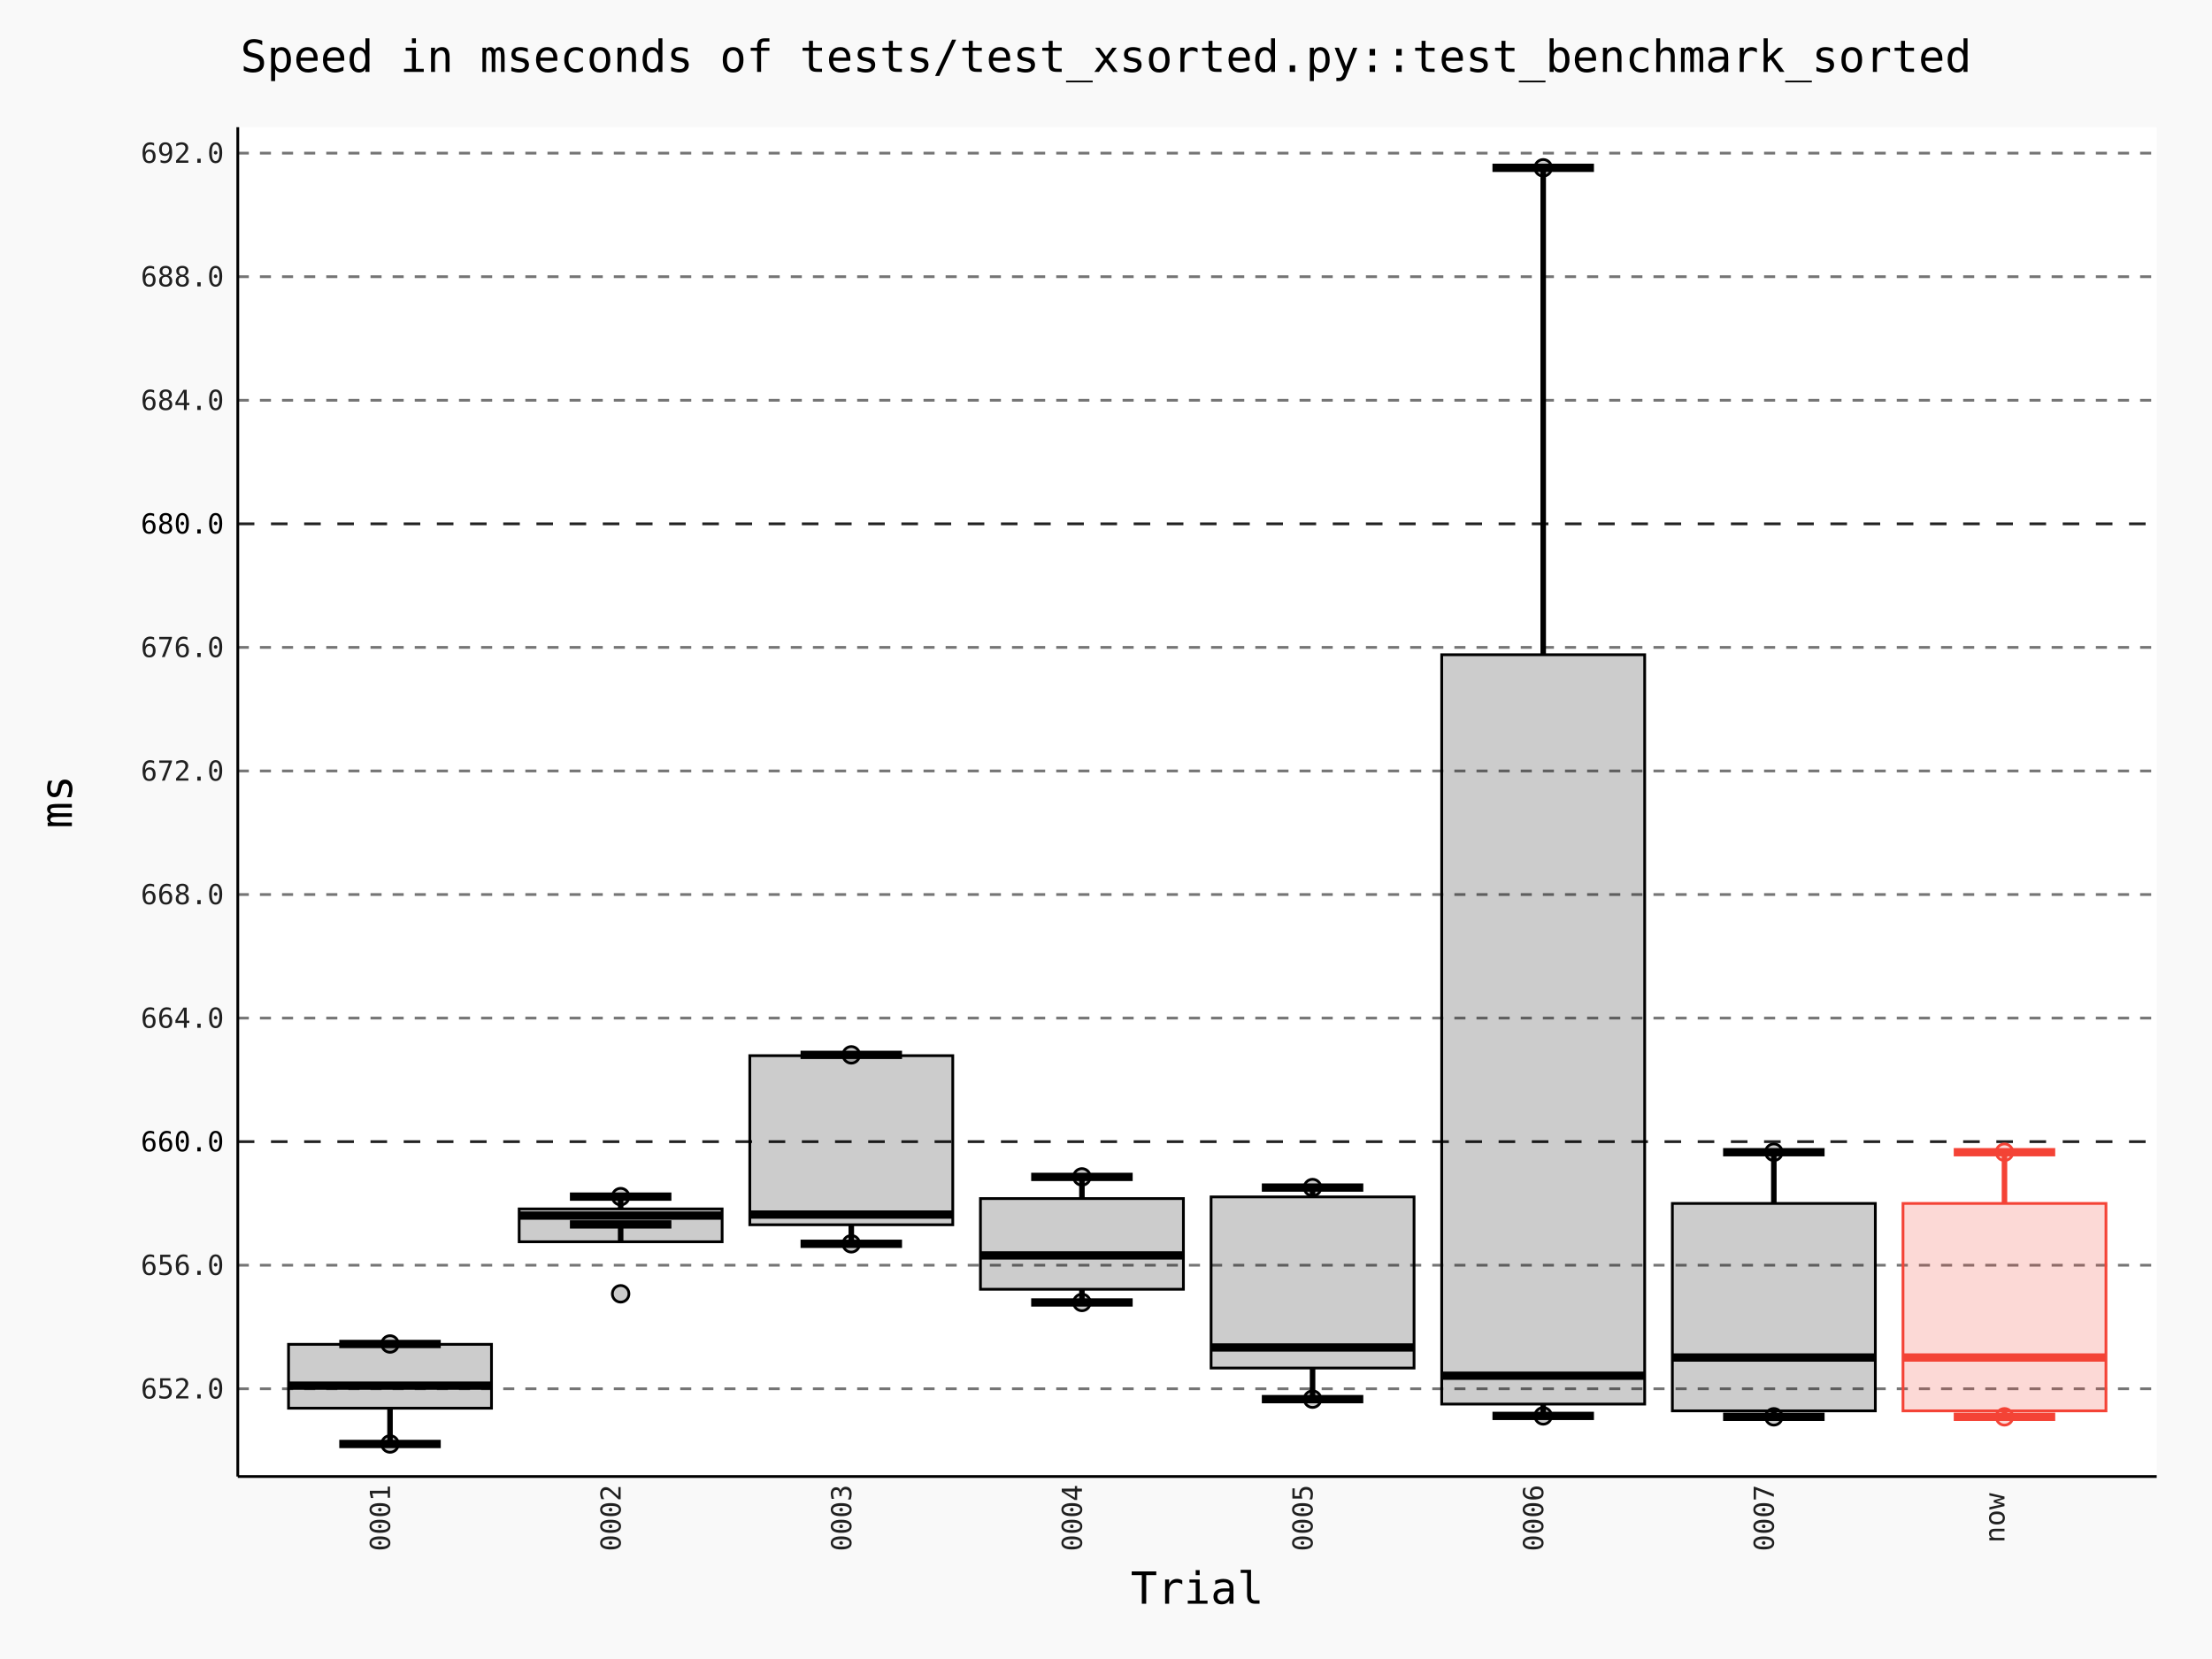
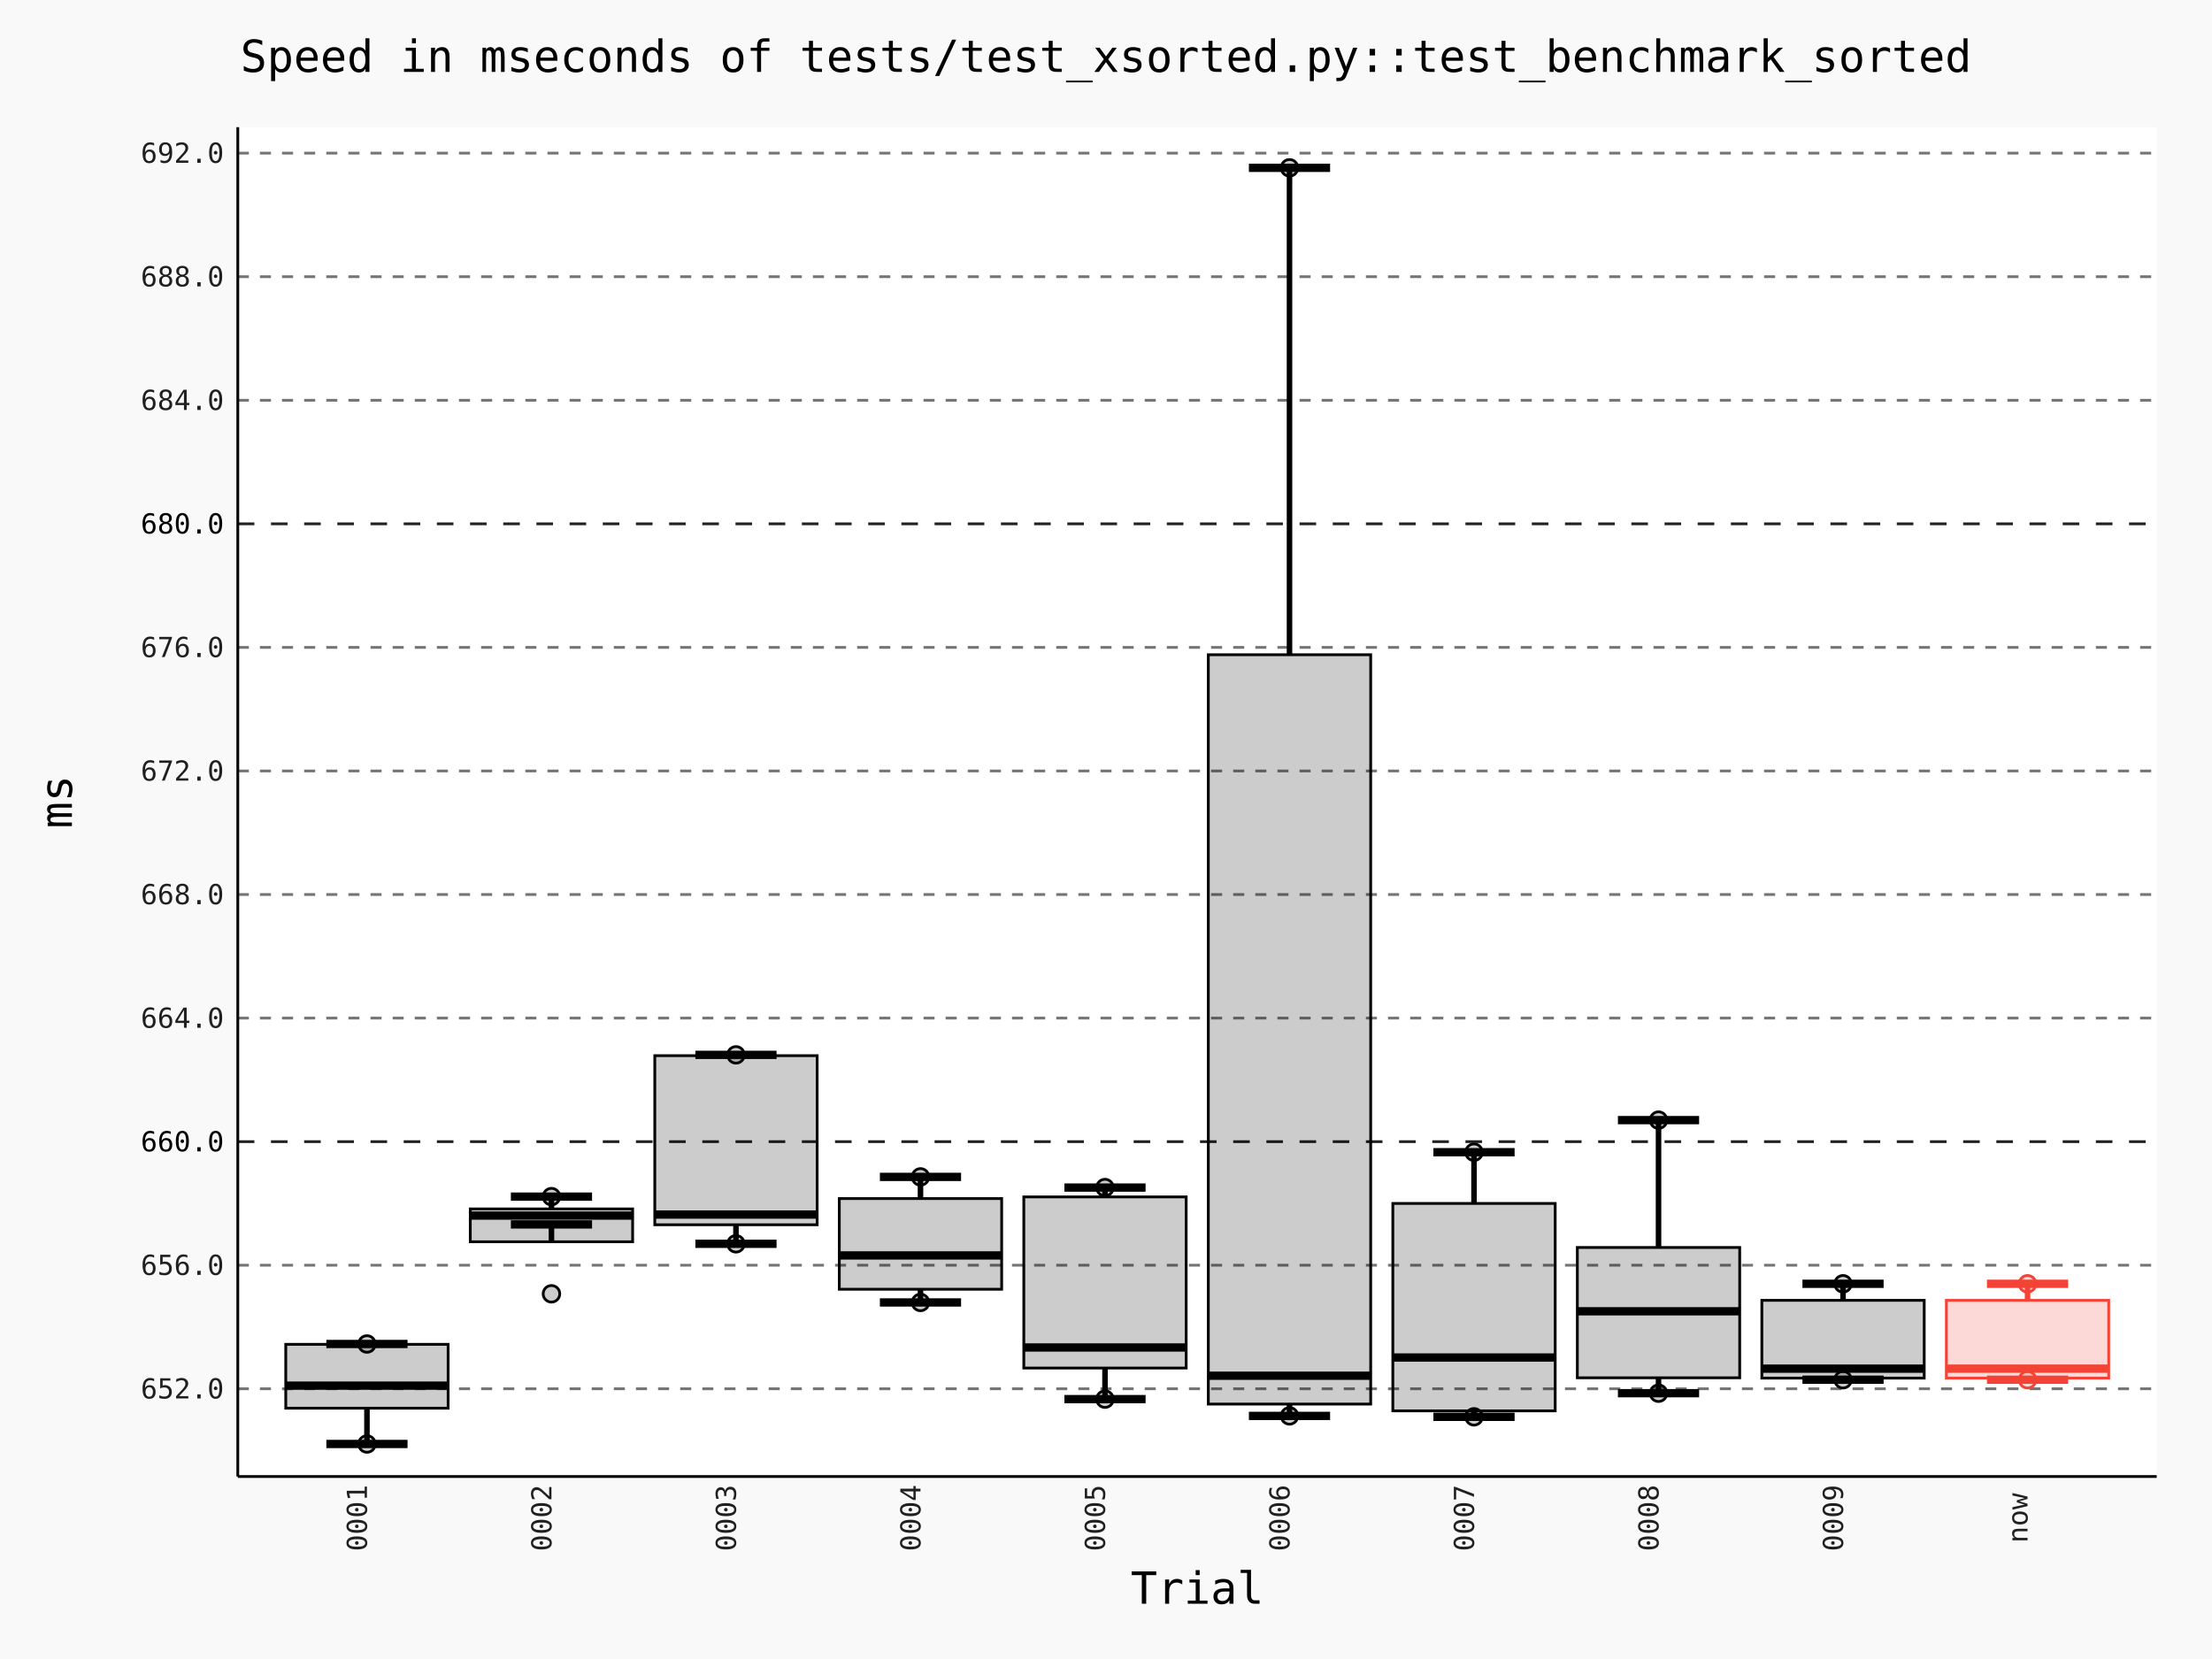
- <svg xmlns="http://www.w3.org/2000/svg" class="pygal-chart" id="chart-6ebff087-909d-4e8e-af0f-32b2f1011cf7" viewBox="0 0 800 600">
+ <svg xmlns="http://www.w3.org/2000/svg" class="pygal-chart" id="chart-8b189b83-846a-4775-aa0c-3b6a2e6e003c" viewBox="0 0 800 600">
  <defs>
-     <style type="text/css">#chart-6ebff087-909d-4e8e-af0f-32b2f1011cf7{-webkit-user-select:none;-webkit-font-smoothing:antialiased;font-family:Consolas,"Deja Vu Sans Mono","Bitstream Vera Sans Mono","Courier New",monospace}#chart-6ebff087-909d-4e8e-af0f-32b2f1011cf7 .title{font-family:Consolas,"Deja Vu Sans Mono","Bitstream Vera Sans Mono","Courier New",monospace;font-size:16px}#chart-6ebff087-909d-4e8e-af0f-32b2f1011cf7 .legends .legend text{font-family:Consolas,"Deja Vu Sans Mono","Bitstream Vera Sans Mono","Courier New",monospace;font-size:14px}#chart-6ebff087-909d-4e8e-af0f-32b2f1011cf7 .axis text{font-family:Consolas,"Deja Vu Sans Mono","Bitstream Vera Sans Mono","Courier New",monospace;font-size:10px}#chart-6ebff087-909d-4e8e-af0f-32b2f1011cf7 .axis text.major{font-family:Consolas,"Deja Vu Sans Mono","Bitstream Vera Sans Mono","Courier New",monospace;font-size:10px}#chart-6ebff087-909d-4e8e-af0f-32b2f1011cf7 .series text{font-family:Consolas,"Deja Vu Sans Mono","Bitstream Vera Sans Mono","Courier New",monospace;font-size:8px}#chart-6ebff087-909d-4e8e-af0f-32b2f1011cf7 .tooltip{font-family:Consolas,"Deja Vu Sans Mono","Bitstream Vera Sans Mono","Courier New",monospace;font-size:14px}#chart-6ebff087-909d-4e8e-af0f-32b2f1011cf7 text.no_data{font-family:Consolas,"Deja Vu Sans Mono","Bitstream Vera Sans Mono","Courier New",monospace;font-size:64px}
- #chart-6ebff087-909d-4e8e-af0f-32b2f1011cf7{background-color:rgba(249,249,249,1)}#chart-6ebff087-909d-4e8e-af0f-32b2f1011cf7 path,#chart-6ebff087-909d-4e8e-af0f-32b2f1011cf7 line,#chart-6ebff087-909d-4e8e-af0f-32b2f1011cf7 rect,#chart-6ebff087-909d-4e8e-af0f-32b2f1011cf7 circle{-webkit-transition:150ms;-moz-transition:150ms;transition:150ms}#chart-6ebff087-909d-4e8e-af0f-32b2f1011cf7 .graph &gt; .background{fill:rgba(249,249,249,1)}#chart-6ebff087-909d-4e8e-af0f-32b2f1011cf7 .plot &gt; .background{fill:rgba(255,255,255,1)}#chart-6ebff087-909d-4e8e-af0f-32b2f1011cf7 .graph{fill:rgba(0,0,0,.87)}#chart-6ebff087-909d-4e8e-af0f-32b2f1011cf7 text.no_data{fill:rgba(0,0,0,1)}#chart-6ebff087-909d-4e8e-af0f-32b2f1011cf7 .title{fill:rgba(0,0,0,1)}#chart-6ebff087-909d-4e8e-af0f-32b2f1011cf7 .legends .legend text{fill:rgba(0,0,0,.87)}#chart-6ebff087-909d-4e8e-af0f-32b2f1011cf7 .legends .legend:hover text{fill:rgba(0,0,0,1)}#chart-6ebff087-909d-4e8e-af0f-32b2f1011cf7 .axis .line{stroke:rgba(0,0,0,1)}#chart-6ebff087-909d-4e8e-af0f-32b2f1011cf7 .axis .guide.line{stroke:rgba(0,0,0,.54)}#chart-6ebff087-909d-4e8e-af0f-32b2f1011cf7 .axis .major.line{stroke:rgba(0,0,0,.87)}#chart-6ebff087-909d-4e8e-af0f-32b2f1011cf7 .axis text.major{fill:rgba(0,0,0,1)}#chart-6ebff087-909d-4e8e-af0f-32b2f1011cf7 .axis.y .guides:hover .guide.line,#chart-6ebff087-909d-4e8e-af0f-32b2f1011cf7 .line-graph .axis.x .guides:hover .guide.line,#chart-6ebff087-909d-4e8e-af0f-32b2f1011cf7 .stackedline-graph .axis.x .guides:hover .guide.line,#chart-6ebff087-909d-4e8e-af0f-32b2f1011cf7 .xy-graph .axis.x .guides:hover .guide.line{stroke:rgba(0,0,0,1)}#chart-6ebff087-909d-4e8e-af0f-32b2f1011cf7 .axis .guides:hover text{fill:rgba(0,0,0,1)}#chart-6ebff087-909d-4e8e-af0f-32b2f1011cf7 .reactive{fill-opacity:.7}#chart-6ebff087-909d-4e8e-af0f-32b2f1011cf7 .reactive.active,#chart-6ebff087-909d-4e8e-af0f-32b2f1011cf7 .active .reactive{fill-opacity:.8;stroke-width:4}#chart-6ebff087-909d-4e8e-af0f-32b2f1011cf7 .series text{fill:rgba(0,0,0,1)}#chart-6ebff087-909d-4e8e-af0f-32b2f1011cf7 .tooltip rect{fill:rgba(255,255,255,1);stroke:rgba(0,0,0,1);-webkit-transition:opacity 150ms;-moz-transition:opacity 150ms;transition:opacity 150ms}#chart-6ebff087-909d-4e8e-af0f-32b2f1011cf7 .tooltip .label{fill:rgba(0,0,0,.87)}#chart-6ebff087-909d-4e8e-af0f-32b2f1011cf7 .tooltip .label{fill:rgba(0,0,0,.87)}#chart-6ebff087-909d-4e8e-af0f-32b2f1011cf7 .tooltip .legend{font-size:.8em;fill:rgba(0,0,0,.54)}#chart-6ebff087-909d-4e8e-af0f-32b2f1011cf7 .tooltip .x_label{font-size:.6em;fill:rgba(0,0,0,1)}#chart-6ebff087-909d-4e8e-af0f-32b2f1011cf7 .tooltip .value{font-size:1.5em}#chart-6ebff087-909d-4e8e-af0f-32b2f1011cf7 .map-element{fill:rgba(0,0,0,.87);stroke:rgba(0,0,0,.54) !important;opacity:.9;stroke-width:3;-webkit-transition:opacity 150ms;-moz-transition:opacity 150ms;transition:opacity 150ms}#chart-6ebff087-909d-4e8e-af0f-32b2f1011cf7 .map-element:hover{opacity:1;stroke-width:10}#chart-6ebff087-909d-4e8e-af0f-32b2f1011cf7 .color-0,#chart-6ebff087-909d-4e8e-af0f-32b2f1011cf7 .color-0 a:visited{stroke:#000000;fill:#000000}#chart-6ebff087-909d-4e8e-af0f-32b2f1011cf7 .color-1,#chart-6ebff087-909d-4e8e-af0f-32b2f1011cf7 .color-1 a:visited{stroke:#000000;fill:#000000}#chart-6ebff087-909d-4e8e-af0f-32b2f1011cf7 .color-2,#chart-6ebff087-909d-4e8e-af0f-32b2f1011cf7 .color-2 a:visited{stroke:#000000;fill:#000000}#chart-6ebff087-909d-4e8e-af0f-32b2f1011cf7 .color-3,#chart-6ebff087-909d-4e8e-af0f-32b2f1011cf7 .color-3 a:visited{stroke:#000000;fill:#000000}#chart-6ebff087-909d-4e8e-af0f-32b2f1011cf7 .color-4,#chart-6ebff087-909d-4e8e-af0f-32b2f1011cf7 .color-4 a:visited{stroke:#000000;fill:#000000}#chart-6ebff087-909d-4e8e-af0f-32b2f1011cf7 .color-5,#chart-6ebff087-909d-4e8e-af0f-32b2f1011cf7 .color-5 a:visited{stroke:#000000;fill:#000000}#chart-6ebff087-909d-4e8e-af0f-32b2f1011cf7 .color-6,#chart-6ebff087-909d-4e8e-af0f-32b2f1011cf7 .color-6 a:visited{stroke:#000000;fill:#000000}#chart-6ebff087-909d-4e8e-af0f-32b2f1011cf7 .color-7,#chart-6ebff087-909d-4e8e-af0f-32b2f1011cf7 .color-7 a:visited{stroke:#F44336;fill:#F44336}#chart-6ebff087-909d-4e8e-af0f-32b2f1011cf7 .text-overlay .color-0 text{fill:white}#chart-6ebff087-909d-4e8e-af0f-32b2f1011cf7 .text-overlay .color-1 text{fill:white}#chart-6ebff087-909d-4e8e-af0f-32b2f1011cf7 .text-overlay .color-2 text{fill:white}#chart-6ebff087-909d-4e8e-af0f-32b2f1011cf7 .text-overlay .color-3 text{fill:white}#chart-6ebff087-909d-4e8e-af0f-32b2f1011cf7 .text-overlay .color-4 text{fill:white}#chart-6ebff087-909d-4e8e-af0f-32b2f1011cf7 .text-overlay .color-5 text{fill:white}#chart-6ebff087-909d-4e8e-af0f-32b2f1011cf7 .text-overlay .color-6 text{fill:white}#chart-6ebff087-909d-4e8e-af0f-32b2f1011cf7 .text-overlay .color-7 text{fill:black}
- #chart-6ebff087-909d-4e8e-af0f-32b2f1011cf7 text.no_data{text-anchor:middle}#chart-6ebff087-909d-4e8e-af0f-32b2f1011cf7 .guide.line{fill-opacity:0}#chart-6ebff087-909d-4e8e-af0f-32b2f1011cf7 .centered{text-anchor:middle}#chart-6ebff087-909d-4e8e-af0f-32b2f1011cf7 .title{text-anchor:middle}#chart-6ebff087-909d-4e8e-af0f-32b2f1011cf7 .legends .legend text{fill-opacity:1}#chart-6ebff087-909d-4e8e-af0f-32b2f1011cf7 .axis.x text{text-anchor:middle}#chart-6ebff087-909d-4e8e-af0f-32b2f1011cf7 .axis.x:not(.web) text[transform]{text-anchor:start}#chart-6ebff087-909d-4e8e-af0f-32b2f1011cf7 .axis.y text{text-anchor:end}#chart-6ebff087-909d-4e8e-af0f-32b2f1011cf7 .axis.y2 text{text-anchor:start}#chart-6ebff087-909d-4e8e-af0f-32b2f1011cf7 .axis .guide.line{stroke-dasharray:4,4}#chart-6ebff087-909d-4e8e-af0f-32b2f1011cf7 .axis .major.guide.line{stroke-dasharray:6,6}#chart-6ebff087-909d-4e8e-af0f-32b2f1011cf7 .horizontal .axis.y .guide.line,#chart-6ebff087-909d-4e8e-af0f-32b2f1011cf7 .horizontal .axis.y2 .guide.line,#chart-6ebff087-909d-4e8e-af0f-32b2f1011cf7 .vertical .axis.x .guide.line{opacity:0}#chart-6ebff087-909d-4e8e-af0f-32b2f1011cf7 .horizontal .axis.always_show .guide.line,#chart-6ebff087-909d-4e8e-af0f-32b2f1011cf7 .vertical .axis.always_show .guide.line{opacity:1 !important}#chart-6ebff087-909d-4e8e-af0f-32b2f1011cf7 .axis.y .guides:hover .guide.line,#chart-6ebff087-909d-4e8e-af0f-32b2f1011cf7 .axis.y2 .guides:hover .guide.line,#chart-6ebff087-909d-4e8e-af0f-32b2f1011cf7 .axis.x .guides:hover .guide.line{opacity:1}#chart-6ebff087-909d-4e8e-af0f-32b2f1011cf7 .axis .guides:hover text{opacity:1}#chart-6ebff087-909d-4e8e-af0f-32b2f1011cf7 .nofill{fill:none}#chart-6ebff087-909d-4e8e-af0f-32b2f1011cf7 .subtle-fill{fill-opacity:.2}#chart-6ebff087-909d-4e8e-af0f-32b2f1011cf7 .dot{stroke-width:1px;fill-opacity:1}#chart-6ebff087-909d-4e8e-af0f-32b2f1011cf7 .dot.active{stroke-width:5px}#chart-6ebff087-909d-4e8e-af0f-32b2f1011cf7 .dot.negative{fill:transparent}#chart-6ebff087-909d-4e8e-af0f-32b2f1011cf7 text,#chart-6ebff087-909d-4e8e-af0f-32b2f1011cf7 tspan{stroke:none !important}#chart-6ebff087-909d-4e8e-af0f-32b2f1011cf7 .series text.active{opacity:1}#chart-6ebff087-909d-4e8e-af0f-32b2f1011cf7 .tooltip rect{fill-opacity:.95;stroke-width:.5}#chart-6ebff087-909d-4e8e-af0f-32b2f1011cf7 .tooltip text{fill-opacity:1}
+     <style type="text/css">#chart-8b189b83-846a-4775-aa0c-3b6a2e6e003c{-webkit-user-select:none;-webkit-font-smoothing:antialiased;font-family:Consolas,"Deja Vu Sans Mono","Bitstream Vera Sans Mono","Courier New",monospace}#chart-8b189b83-846a-4775-aa0c-3b6a2e6e003c .title{font-family:Consolas,"Deja Vu Sans Mono","Bitstream Vera Sans Mono","Courier New",monospace;font-size:16px}#chart-8b189b83-846a-4775-aa0c-3b6a2e6e003c .legends .legend text{font-family:Consolas,"Deja Vu Sans Mono","Bitstream Vera Sans Mono","Courier New",monospace;font-size:14px}#chart-8b189b83-846a-4775-aa0c-3b6a2e6e003c .axis text{font-family:Consolas,"Deja Vu Sans Mono","Bitstream Vera Sans Mono","Courier New",monospace;font-size:10px}#chart-8b189b83-846a-4775-aa0c-3b6a2e6e003c .axis text.major{font-family:Consolas,"Deja Vu Sans Mono","Bitstream Vera Sans Mono","Courier New",monospace;font-size:10px}#chart-8b189b83-846a-4775-aa0c-3b6a2e6e003c .series text{font-family:Consolas,"Deja Vu Sans Mono","Bitstream Vera Sans Mono","Courier New",monospace;font-size:8px}#chart-8b189b83-846a-4775-aa0c-3b6a2e6e003c .tooltip{font-family:Consolas,"Deja Vu Sans Mono","Bitstream Vera Sans Mono","Courier New",monospace;font-size:14px}#chart-8b189b83-846a-4775-aa0c-3b6a2e6e003c text.no_data{font-family:Consolas,"Deja Vu Sans Mono","Bitstream Vera Sans Mono","Courier New",monospace;font-size:64px}
+ #chart-8b189b83-846a-4775-aa0c-3b6a2e6e003c{background-color:rgba(249,249,249,1)}#chart-8b189b83-846a-4775-aa0c-3b6a2e6e003c path,#chart-8b189b83-846a-4775-aa0c-3b6a2e6e003c line,#chart-8b189b83-846a-4775-aa0c-3b6a2e6e003c rect,#chart-8b189b83-846a-4775-aa0c-3b6a2e6e003c circle{-webkit-transition:150ms;-moz-transition:150ms;transition:150ms}#chart-8b189b83-846a-4775-aa0c-3b6a2e6e003c .graph &gt; .background{fill:rgba(249,249,249,1)}#chart-8b189b83-846a-4775-aa0c-3b6a2e6e003c .plot &gt; .background{fill:rgba(255,255,255,1)}#chart-8b189b83-846a-4775-aa0c-3b6a2e6e003c .graph{fill:rgba(0,0,0,.87)}#chart-8b189b83-846a-4775-aa0c-3b6a2e6e003c text.no_data{fill:rgba(0,0,0,1)}#chart-8b189b83-846a-4775-aa0c-3b6a2e6e003c .title{fill:rgba(0,0,0,1)}#chart-8b189b83-846a-4775-aa0c-3b6a2e6e003c .legends .legend text{fill:rgba(0,0,0,.87)}#chart-8b189b83-846a-4775-aa0c-3b6a2e6e003c .legends .legend:hover text{fill:rgba(0,0,0,1)}#chart-8b189b83-846a-4775-aa0c-3b6a2e6e003c .axis .line{stroke:rgba(0,0,0,1)}#chart-8b189b83-846a-4775-aa0c-3b6a2e6e003c .axis .guide.line{stroke:rgba(0,0,0,.54)}#chart-8b189b83-846a-4775-aa0c-3b6a2e6e003c .axis .major.line{stroke:rgba(0,0,0,.87)}#chart-8b189b83-846a-4775-aa0c-3b6a2e6e003c .axis text.major{fill:rgba(0,0,0,1)}#chart-8b189b83-846a-4775-aa0c-3b6a2e6e003c .axis.y .guides:hover .guide.line,#chart-8b189b83-846a-4775-aa0c-3b6a2e6e003c .line-graph .axis.x .guides:hover .guide.line,#chart-8b189b83-846a-4775-aa0c-3b6a2e6e003c .stackedline-graph .axis.x .guides:hover .guide.line,#chart-8b189b83-846a-4775-aa0c-3b6a2e6e003c .xy-graph .axis.x .guides:hover .guide.line{stroke:rgba(0,0,0,1)}#chart-8b189b83-846a-4775-aa0c-3b6a2e6e003c .axis .guides:hover text{fill:rgba(0,0,0,1)}#chart-8b189b83-846a-4775-aa0c-3b6a2e6e003c .reactive{fill-opacity:.7}#chart-8b189b83-846a-4775-aa0c-3b6a2e6e003c .reactive.active,#chart-8b189b83-846a-4775-aa0c-3b6a2e6e003c .active .reactive{fill-opacity:.8;stroke-width:4}#chart-8b189b83-846a-4775-aa0c-3b6a2e6e003c .series text{fill:rgba(0,0,0,1)}#chart-8b189b83-846a-4775-aa0c-3b6a2e6e003c .tooltip rect{fill:rgba(255,255,255,1);stroke:rgba(0,0,0,1);-webkit-transition:opacity 150ms;-moz-transition:opacity 150ms;transition:opacity 150ms}#chart-8b189b83-846a-4775-aa0c-3b6a2e6e003c .tooltip .label{fill:rgba(0,0,0,.87)}#chart-8b189b83-846a-4775-aa0c-3b6a2e6e003c .tooltip .label{fill:rgba(0,0,0,.87)}#chart-8b189b83-846a-4775-aa0c-3b6a2e6e003c .tooltip .legend{font-size:.8em;fill:rgba(0,0,0,.54)}#chart-8b189b83-846a-4775-aa0c-3b6a2e6e003c .tooltip .x_label{font-size:.6em;fill:rgba(0,0,0,1)}#chart-8b189b83-846a-4775-aa0c-3b6a2e6e003c .tooltip .value{font-size:1.5em}#chart-8b189b83-846a-4775-aa0c-3b6a2e6e003c .map-element{fill:rgba(0,0,0,.87);stroke:rgba(0,0,0,.54) !important;opacity:.9;stroke-width:3;-webkit-transition:opacity 150ms;-moz-transition:opacity 150ms;transition:opacity 150ms}#chart-8b189b83-846a-4775-aa0c-3b6a2e6e003c .map-element:hover{opacity:1;stroke-width:10}#chart-8b189b83-846a-4775-aa0c-3b6a2e6e003c .color-0,#chart-8b189b83-846a-4775-aa0c-3b6a2e6e003c .color-0 a:visited{stroke:#000000;fill:#000000}#chart-8b189b83-846a-4775-aa0c-3b6a2e6e003c .color-1,#chart-8b189b83-846a-4775-aa0c-3b6a2e6e003c .color-1 a:visited{stroke:#000000;fill:#000000}#chart-8b189b83-846a-4775-aa0c-3b6a2e6e003c .color-2,#chart-8b189b83-846a-4775-aa0c-3b6a2e6e003c .color-2 a:visited{stroke:#000000;fill:#000000}#chart-8b189b83-846a-4775-aa0c-3b6a2e6e003c .color-3,#chart-8b189b83-846a-4775-aa0c-3b6a2e6e003c .color-3 a:visited{stroke:#000000;fill:#000000}#chart-8b189b83-846a-4775-aa0c-3b6a2e6e003c .color-4,#chart-8b189b83-846a-4775-aa0c-3b6a2e6e003c .color-4 a:visited{stroke:#000000;fill:#000000}#chart-8b189b83-846a-4775-aa0c-3b6a2e6e003c .color-5,#chart-8b189b83-846a-4775-aa0c-3b6a2e6e003c .color-5 a:visited{stroke:#000000;fill:#000000}#chart-8b189b83-846a-4775-aa0c-3b6a2e6e003c .color-6,#chart-8b189b83-846a-4775-aa0c-3b6a2e6e003c .color-6 a:visited{stroke:#000000;fill:#000000}#chart-8b189b83-846a-4775-aa0c-3b6a2e6e003c .color-7,#chart-8b189b83-846a-4775-aa0c-3b6a2e6e003c .color-7 a:visited{stroke:#000000;fill:#000000}#chart-8b189b83-846a-4775-aa0c-3b6a2e6e003c .color-8,#chart-8b189b83-846a-4775-aa0c-3b6a2e6e003c .color-8 a:visited{stroke:#000000;fill:#000000}#chart-8b189b83-846a-4775-aa0c-3b6a2e6e003c .color-9,#chart-8b189b83-846a-4775-aa0c-3b6a2e6e003c .color-9 a:visited{stroke:#F44336;fill:#F44336}#chart-8b189b83-846a-4775-aa0c-3b6a2e6e003c .text-overlay .color-0 text{fill:white}#chart-8b189b83-846a-4775-aa0c-3b6a2e6e003c .text-overlay .color-1 text{fill:white}#chart-8b189b83-846a-4775-aa0c-3b6a2e6e003c .text-overlay .color-2 text{fill:white}#chart-8b189b83-846a-4775-aa0c-3b6a2e6e003c .text-overlay .color-3 text{fill:white}#chart-8b189b83-846a-4775-aa0c-3b6a2e6e003c .text-overlay .color-4 text{fill:white}#chart-8b189b83-846a-4775-aa0c-3b6a2e6e003c .text-overlay .color-5 text{fill:white}#chart-8b189b83-846a-4775-aa0c-3b6a2e6e003c .text-overlay .color-6 text{fill:white}#chart-8b189b83-846a-4775-aa0c-3b6a2e6e003c .text-overlay .color-7 text{fill:white}#chart-8b189b83-846a-4775-aa0c-3b6a2e6e003c .text-overlay .color-8 text{fill:white}#chart-8b189b83-846a-4775-aa0c-3b6a2e6e003c .text-overlay .color-9 text{fill:black}
+ #chart-8b189b83-846a-4775-aa0c-3b6a2e6e003c text.no_data{text-anchor:middle}#chart-8b189b83-846a-4775-aa0c-3b6a2e6e003c .guide.line{fill-opacity:0}#chart-8b189b83-846a-4775-aa0c-3b6a2e6e003c .centered{text-anchor:middle}#chart-8b189b83-846a-4775-aa0c-3b6a2e6e003c .title{text-anchor:middle}#chart-8b189b83-846a-4775-aa0c-3b6a2e6e003c .legends .legend text{fill-opacity:1}#chart-8b189b83-846a-4775-aa0c-3b6a2e6e003c .axis.x text{text-anchor:middle}#chart-8b189b83-846a-4775-aa0c-3b6a2e6e003c .axis.x:not(.web) text[transform]{text-anchor:start}#chart-8b189b83-846a-4775-aa0c-3b6a2e6e003c .axis.y text{text-anchor:end}#chart-8b189b83-846a-4775-aa0c-3b6a2e6e003c .axis.y2 text{text-anchor:start}#chart-8b189b83-846a-4775-aa0c-3b6a2e6e003c .axis .guide.line{stroke-dasharray:4,4}#chart-8b189b83-846a-4775-aa0c-3b6a2e6e003c .axis .major.guide.line{stroke-dasharray:6,6}#chart-8b189b83-846a-4775-aa0c-3b6a2e6e003c .horizontal .axis.y .guide.line,#chart-8b189b83-846a-4775-aa0c-3b6a2e6e003c .horizontal .axis.y2 .guide.line,#chart-8b189b83-846a-4775-aa0c-3b6a2e6e003c .vertical .axis.x .guide.line{opacity:0}#chart-8b189b83-846a-4775-aa0c-3b6a2e6e003c .horizontal .axis.always_show .guide.line,#chart-8b189b83-846a-4775-aa0c-3b6a2e6e003c .vertical .axis.always_show .guide.line{opacity:1 !important}#chart-8b189b83-846a-4775-aa0c-3b6a2e6e003c .axis.y .guides:hover .guide.line,#chart-8b189b83-846a-4775-aa0c-3b6a2e6e003c .axis.y2 .guides:hover .guide.line,#chart-8b189b83-846a-4775-aa0c-3b6a2e6e003c .axis.x .guides:hover .guide.line{opacity:1}#chart-8b189b83-846a-4775-aa0c-3b6a2e6e003c .axis .guides:hover text{opacity:1}#chart-8b189b83-846a-4775-aa0c-3b6a2e6e003c .nofill{fill:none}#chart-8b189b83-846a-4775-aa0c-3b6a2e6e003c .subtle-fill{fill-opacity:.2}#chart-8b189b83-846a-4775-aa0c-3b6a2e6e003c .dot{stroke-width:1px;fill-opacity:1}#chart-8b189b83-846a-4775-aa0c-3b6a2e6e003c .dot.active{stroke-width:5px}#chart-8b189b83-846a-4775-aa0c-3b6a2e6e003c .dot.negative{fill:transparent}#chart-8b189b83-846a-4775-aa0c-3b6a2e6e003c text,#chart-8b189b83-846a-4775-aa0c-3b6a2e6e003c tspan{stroke:none !important}#chart-8b189b83-846a-4775-aa0c-3b6a2e6e003c .series text.active{opacity:1}#chart-8b189b83-846a-4775-aa0c-3b6a2e6e003c .tooltip rect{fill-opacity:.95;stroke-width:.5}#chart-8b189b83-846a-4775-aa0c-3b6a2e6e003c .tooltip text{fill-opacity:1}
.axis.x text{text-anchor:middle !important}.tooltip .value{font-size:1em !important}</style>
  </defs>
  <g class="graph plot-graph vertical">
    <rect class="background" height="600" width="800" x="0" y="0" />
    <g class="plot" transform="translate(86, 46)">
      <rect class="background" height="488" width="694.0" x="0" y="0" />
      <g class="axis y">
        <path class="line" d="M0 488 h694" />
        <g class="guides">
          <path class="guide line" d="M0 456.271 h694" />
          <text class="" x="-5" y="459.771">652.0</text>
        </g>
        <g class="guides">
          <path class="guide line" d="M0 411.582 h694" />
          <text class="" x="-5" y="415.082">656.0</text>
        </g>
        <g class="guides">
          <path class="major guide line" d="M0 366.894 h694" />
          <text class="major" x="-5" y="370.394">660.0</text>
        </g>
        <g class="guides">
          <path class="guide line" d="M0 322.205 h694" />
          <text class="" x="-5" y="325.705">664.0</text>
        </g>
        <g class="guides">
          <path class="guide line" d="M0 277.516 h694" />
          <text class="" x="-5" y="281.016">668.0</text>
        </g>
        <g class="guides">
          <path class="guide line" d="M0 232.828 h694" />
          <text class="" x="-5" y="236.328">672.0</text>
        </g>
        <g class="guides">
          <path class="guide line" d="M0 188.139 h694" />
          <text class="" x="-5" y="191.639">676.0</text>
        </g>
        <g class="guides">
          <path class="major guide line" d="M0 143.451 h694" />
          <text class="major" x="-5" y="146.951">680.0</text>
        </g>
        <g class="guides">
          <path class="guide line" d="M0 98.762 h694" />
          <text class="" x="-5" y="102.262">684.0</text>
        </g>
        <g class="guides">
          <path class="guide line" d="M0 54.073 h694" />
          <text class="" x="-5" y="57.573">688.0</text>
        </g>
        <g class="guides">
          <path class="guide line" d="M0 9.385 h694" />
          <text class="" x="-5" y="12.885">692.0</text>
        </g>
      </g>
      <g class="axis x">
        <path class="line" d="M0 0 v488" />
        <g class="guides">
-           <path class="guide line" d="M55.053 0 v488" />
-           <text class="" transform="rotate(-90 55.05289 503)" x="55.053" y="503.0">0001</text>
-         </g>
-         <g class="guides">
-           <path class="guide line" d="M138.466 0 v488" />
-           <text class="" transform="rotate(-90 138.4663 503)" x="138.466" y="503.0">0002</text>
-         </g>
-         <g class="guides">
-           <path class="guide line" d="M221.88 0 v488" />
-           <text class="" transform="rotate(-90 221.8798 503)" x="221.88" y="503.0">0003</text>
-         </g>
-         <g class="guides">
-           <path class="guide line" d="M305.293 0 v488" />
-           <text class="" transform="rotate(-90 305.2933 503)" x="305.293" y="503.0">0004</text>
-         </g>
-         <g class="guides">
-           <path class="guide line" d="M388.707 0 v488" />
-           <text class="" transform="rotate(-90 388.7067 503)" x="388.707" y="503.0">0005</text>
-         </g>
-         <g class="guides">
-           <path class="guide line" d="M472.12 0 v488" />
-           <text class="" transform="rotate(-90 472.1202 503)" x="472.12" y="503.0">0006</text>
-         </g>
-         <g class="guides">
-           <path class="guide line" d="M555.534 0 v488" />
-           <text class="" transform="rotate(-90 555.5337 503)" x="555.534" y="503.0">0007</text>
-         </g>
-         <g class="guides">
-           <path class="guide line" d="M638.947 0 v488" />
-           <text class="" transform="rotate(-90 638.9471 503)" x="638.947" y="503.0">now</text>
+           <path class="guide line" d="M46.712 0 v488" />
+           <text class="" transform="rotate(-90 46.71154 503)" x="46.712" y="503.0">0001</text>
+         </g>
+         <g class="guides">
+           <path class="guide line" d="M113.442 0 v488" />
+           <text class="" transform="rotate(-90 113.4423 503)" x="113.442" y="503.0">0002</text>
+         </g>
+         <g class="guides">
+           <path class="guide line" d="M180.173 0 v488" />
+           <text class="" transform="rotate(-90 180.1731 503)" x="180.173" y="503.0">0003</text>
+         </g>
+         <g class="guides">
+           <path class="guide line" d="M246.904 0 v488" />
+           <text class="" transform="rotate(-90 246.9038 503)" x="246.904" y="503.0">0004</text>
+         </g>
+         <g class="guides">
+           <path class="guide line" d="M313.635 0 v488" />
+           <text class="" transform="rotate(-90 313.6346 503)" x="313.635" y="503.0">0005</text>
+         </g>
+         <g class="guides">
+           <path class="guide line" d="M380.365 0 v488" />
+           <text class="" transform="rotate(-90 380.3654 503)" x="380.365" y="503.0">0006</text>
+         </g>
+         <g class="guides">
+           <path class="guide line" d="M447.096 0 v488" />
+           <text class="" transform="rotate(-90 447.0962 503)" x="447.096" y="503.0">0007</text>
+         </g>
+         <g class="guides">
+           <path class="guide line" d="M513.827 0 v488" />
+           <text class="" transform="rotate(-90 513.8269 503)" x="513.827" y="503.0">0008</text>
+         </g>
+         <g class="guides">
+           <path class="guide line" d="M580.558 0 v488" />
+           <text class="" transform="rotate(-90 580.5577 503)" x="580.558" y="503.0">0009</text>
+         </g>
+         <g class="guides">
+           <path class="guide line" d="M647.288 0 v488" />
+           <text class="" transform="rotate(-90 647.2885 503)" x="647.288" y="503.0">now</text>
        </g>
      </g>
      <g class="series serie-0 color-0">
        <g class="boxes">
          <g class="box">
-             <path class="reactive tooltip-trigger" d="M36.702 476.234 L73.404 476.234" stroke-width="3" />
-             <path class="reactive tooltip-trigger" d="M18.351 455.139 L91.755 455.139" stroke-width="3" />
-             <path class="reactive tooltip-trigger" d="M36.702 440.072 L73.404 440.072" stroke-width="3" />
-             <path class="reactive tooltip-trigger" d="M55.053 476.234 L55.053 463.291" stroke-width="2" />
-             <path class="reactive tooltip-trigger" d="M55.053 440.072 L55.053 440.197" stroke-width="2" />
-             <rect class="subtle-fill reactive tooltip-trigger" height="23.094" width="73.404" x="18.351" y="440.197" />
-             <circle class="subtle-fill reactive tooltip-trigger" cx="55.053" cy="476.234" r="3" />
-             <circle class="subtle-fill reactive tooltip-trigger" cx="55.053" cy="440.072" r="3" />
+             <path class="reactive tooltip-trigger" d="M32.031 476.234 L61.392 476.234" stroke-width="3" />
+             <path class="reactive tooltip-trigger" d="M17.35 455.139 L76.073 455.139" stroke-width="3" />
+             <path class="reactive tooltip-trigger" d="M32.031 440.072 L61.392 440.072" stroke-width="3" />
+             <path class="reactive tooltip-trigger" d="M46.712 476.234 L46.712 463.291" stroke-width="2" />
+             <path class="reactive tooltip-trigger" d="M46.712 440.072 L46.712 440.197" stroke-width="2" />
+             <rect class="subtle-fill reactive tooltip-trigger" height="23.094" width="58.723" x="17.35" y="440.197" />
+             <circle class="subtle-fill reactive tooltip-trigger" cx="46.712" cy="476.234" r="3" />
+             <circle class="subtle-fill reactive tooltip-trigger" cx="46.712" cy="440.072" r="3" />
          </g>
        </g>
      </g>
      <g class="series serie-1 color-1">
        <g class="boxes">
          <g class="box">
-             <path class="reactive tooltip-trigger" d="M120.115 396.829 L156.817 396.829" stroke-width="3" />
-             <path class="reactive tooltip-trigger" d="M101.764 393.627 L175.168 393.627" stroke-width="3" />
-             <path class="reactive tooltip-trigger" d="M120.115 386.778 L156.817 386.778" stroke-width="3" />
-             <path class="reactive tooltip-trigger" d="M138.466 396.829 L138.466 403.103" stroke-width="2" />
-             <path class="reactive tooltip-trigger" d="M138.466 386.778 L138.466 391.223" stroke-width="2" />
-             <rect class="subtle-fill reactive tooltip-trigger" height="11.881" width="73.404" x="101.764" y="391.223" />
-             <circle class="subtle-fill reactive tooltip-trigger" cx="138.466" cy="421.925" r="3" />
-             <circle class="subtle-fill reactive tooltip-trigger" cx="138.466" cy="386.778" r="3" />
+             <path class="reactive tooltip-trigger" d="M98.762 396.829 L128.123 396.829" stroke-width="3" />
+             <path class="reactive tooltip-trigger" d="M84.081 393.627 L142.804 393.627" stroke-width="3" />
+             <path class="reactive tooltip-trigger" d="M98.762 386.778 L128.123 386.778" stroke-width="3" />
+             <path class="reactive tooltip-trigger" d="M113.442 396.829 L113.442 403.103" stroke-width="2" />
+             <path class="reactive tooltip-trigger" d="M113.442 386.778 L113.442 391.223" stroke-width="2" />
+             <rect class="subtle-fill reactive tooltip-trigger" height="11.881" width="58.723" x="84.081" y="391.223" />
+             <circle class="subtle-fill reactive tooltip-trigger" cx="113.442" cy="421.925" r="3" />
+             <circle class="subtle-fill reactive tooltip-trigger" cx="113.442" cy="386.778" r="3" />
          </g>
        </g>
      </g>
      <g class="series serie-2 color-2">
        <g class="boxes">
          <g class="box">
-             <path class="reactive tooltip-trigger" d="M203.529 403.836 L240.231 403.836" stroke-width="3" />
-             <path class="reactive tooltip-trigger" d="M185.178 393.263 L258.582 393.263" stroke-width="3" />
-             <path class="reactive tooltip-trigger" d="M203.529 335.508 L240.231 335.508" stroke-width="3" />
-             <path class="reactive tooltip-trigger" d="M221.88 403.836 L221.88 396.954" stroke-width="2" />
-             <path class="reactive tooltip-trigger" d="M221.88 335.508 L221.88 335.795" stroke-width="2" />
-             <rect class="subtle-fill reactive tooltip-trigger" height="61.159" width="73.404" x="185.178" y="335.795" />
-             <circle class="subtle-fill reactive tooltip-trigger" cx="221.88" cy="403.836" r="3" />
-             <circle class="subtle-fill reactive tooltip-trigger" cx="221.88" cy="335.508" r="3" />
+             <path class="reactive tooltip-trigger" d="M165.492 403.836 L194.854 403.836" stroke-width="3" />
+             <path class="reactive tooltip-trigger" d="M150.812 393.263 L209.535 393.263" stroke-width="3" />
+             <path class="reactive tooltip-trigger" d="M165.492 335.508 L194.854 335.508" stroke-width="3" />
+             <path class="reactive tooltip-trigger" d="M180.173 403.836 L180.173 396.954" stroke-width="2" />
+             <path class="reactive tooltip-trigger" d="M180.173 335.508 L180.173 335.795" stroke-width="2" />
+             <rect class="subtle-fill reactive tooltip-trigger" height="61.159" width="58.723" x="150.812" y="335.795" />
+             <circle class="subtle-fill reactive tooltip-trigger" cx="180.173" cy="403.836" r="3" />
+             <circle class="subtle-fill reactive tooltip-trigger" cx="180.173" cy="335.508" r="3" />
          </g>
        </g>
      </g>
      <g class="series serie-3 color-3">
        <g class="boxes">
          <g class="box">
-             <path class="reactive tooltip-trigger" d="M286.942 425.047 L323.644 425.047" stroke-width="3" />
-             <path class="reactive tooltip-trigger" d="M268.591 408.042 L341.995 408.042" stroke-width="3" />
-             <path class="reactive tooltip-trigger" d="M286.942 379.642 L323.644 379.642" stroke-width="3" />
-             <path class="reactive tooltip-trigger" d="M305.293 425.047 L305.293 420.277" stroke-width="2" />
-             <path class="reactive tooltip-trigger" d="M305.293 379.642 L305.293 387.476" stroke-width="2" />
-             <rect class="subtle-fill reactive tooltip-trigger" height="32.8" width="73.404" x="268.591" y="387.476" />
-             <circle class="subtle-fill reactive tooltip-trigger" cx="305.293" cy="425.047" r="3" />
-             <circle class="subtle-fill reactive tooltip-trigger" cx="305.293" cy="379.642" r="3" />
+             <path class="reactive tooltip-trigger" d="M232.223 425.047 L261.585 425.047" stroke-width="3" />
+             <path class="reactive tooltip-trigger" d="M217.542 408.042 L276.265 408.042" stroke-width="3" />
+             <path class="reactive tooltip-trigger" d="M232.223 379.642 L261.585 379.642" stroke-width="3" />
+             <path class="reactive tooltip-trigger" d="M246.904 425.047 L246.904 420.277" stroke-width="2" />
+             <path class="reactive tooltip-trigger" d="M246.904 379.642 L246.904 387.476" stroke-width="2" />
+             <rect class="subtle-fill reactive tooltip-trigger" height="32.8" width="58.723" x="217.542" y="387.476" />
+             <circle class="subtle-fill reactive tooltip-trigger" cx="246.904" cy="425.047" r="3" />
+             <circle class="subtle-fill reactive tooltip-trigger" cx="246.904" cy="379.642" r="3" />
          </g>
        </g>
      </g>
      <g class="series serie-4 color-4">
        <g class="boxes">
          <g class="box">
-             <path class="reactive tooltip-trigger" d="M370.356 460.019 L407.058 460.019" stroke-width="3" />
-             <path class="reactive tooltip-trigger" d="M352.005 441.332 L425.409 441.332" stroke-width="3" />
-             <path class="reactive tooltip-trigger" d="M370.356 383.5 L407.058 383.5" stroke-width="3" />
-             <path class="reactive tooltip-trigger" d="M388.707 460.019 L388.707 448.77" stroke-width="2" />
-             <path class="reactive tooltip-trigger" d="M388.707 383.5 L388.707 386.878" stroke-width="2" />
-             <rect class="subtle-fill reactive tooltip-trigger" height="61.892" width="73.404" x="352.005" y="386.878" />
-             <circle class="subtle-fill reactive tooltip-trigger" cx="388.707" cy="460.019" r="3" />
-             <circle class="subtle-fill reactive tooltip-trigger" cx="388.707" cy="383.5" r="3" />
+             <path class="reactive tooltip-trigger" d="M298.954 460.019 L328.315 460.019" stroke-width="3" />
+             <path class="reactive tooltip-trigger" d="M284.273 441.332 L342.996 441.332" stroke-width="3" />
+             <path class="reactive tooltip-trigger" d="M298.954 383.5 L328.315 383.5" stroke-width="3" />
+             <path class="reactive tooltip-trigger" d="M313.635 460.019 L313.635 448.77" stroke-width="2" />
+             <path class="reactive tooltip-trigger" d="M313.635 383.5 L313.635 386.878" stroke-width="2" />
+             <rect class="subtle-fill reactive tooltip-trigger" height="61.892" width="58.723" x="284.273" y="386.878" />
+             <circle class="subtle-fill reactive tooltip-trigger" cx="313.635" cy="460.019" r="3" />
+             <circle class="subtle-fill reactive tooltip-trigger" cx="313.635" cy="383.5" r="3" />
          </g>
        </g>
      </g>
      <g class="series serie-5 color-5">
        <g class="boxes">
          <g class="box">
-             <path class="reactive tooltip-trigger" d="M453.769 466.081 L490.471 466.081" stroke-width="3" />
-             <path class="reactive tooltip-trigger" d="M435.418 451.546 L508.822 451.546" stroke-width="3" />
-             <path class="reactive tooltip-trigger" d="M453.769 14.694 L490.471 14.694" stroke-width="3" />
-             <path class="reactive tooltip-trigger" d="M472.12 466.081 L472.12 461.808" stroke-width="2" />
-             <path class="reactive tooltip-trigger" d="M472.12 14.694 L472.12 190.792" stroke-width="2" />
-             <rect class="subtle-fill reactive tooltip-trigger" height="271.016" width="73.404" x="435.418" y="190.792" />
-             <circle class="subtle-fill reactive tooltip-trigger" cx="472.12" cy="466.081" r="3" />
-             <circle class="subtle-fill reactive tooltip-trigger" cx="472.12" cy="14.694" r="3" />
+             <path class="reactive tooltip-trigger" d="M365.685 466.081 L395.046 466.081" stroke-width="3" />
+             <path class="reactive tooltip-trigger" d="M351.004 451.546 L409.727 451.546" stroke-width="3" />
+             <path class="reactive tooltip-trigger" d="M365.685 14.694 L395.046 14.694" stroke-width="3" />
+             <path class="reactive tooltip-trigger" d="M380.365 466.081 L380.365 461.808" stroke-width="2" />
+             <path class="reactive tooltip-trigger" d="M380.365 14.694 L380.365 190.792" stroke-width="2" />
+             <rect class="subtle-fill reactive tooltip-trigger" height="271.016" width="58.723" x="351.004" y="190.792" />
+             <circle class="subtle-fill reactive tooltip-trigger" cx="380.365" cy="466.081" r="3" />
+             <circle class="subtle-fill reactive tooltip-trigger" cx="380.365" cy="14.694" r="3" />
          </g>
        </g>
      </g>
      <g class="series serie-6 color-6">
        <g class="boxes">
          <g class="box">
-             <path class="reactive tooltip-trigger" d="M537.183 466.415 L573.885 466.415" stroke-width="3" />
-             <path class="reactive tooltip-trigger" d="M518.832 444.961 L592.236 444.961" stroke-width="3" />
-             <path class="reactive tooltip-trigger" d="M537.183 370.715 L573.885 370.715" stroke-width="3" />
-             <path class="reactive tooltip-trigger" d="M555.534 466.415 L555.534 464.256" stroke-width="2" />
-             <path class="reactive tooltip-trigger" d="M555.534 370.715 L555.534 389.242" stroke-width="2" />
-             <rect class="subtle-fill reactive tooltip-trigger" height="75.014" width="73.404" x="518.832" y="389.242" />
-             <circle class="subtle-fill reactive tooltip-trigger" cx="555.534" cy="466.415" r="3" />
-             <circle class="subtle-fill reactive tooltip-trigger" cx="555.534" cy="370.715" r="3" />
+             <path class="reactive tooltip-trigger" d="M432.415 466.415 L461.777 466.415" stroke-width="3" />
+             <path class="reactive tooltip-trigger" d="M417.735 444.961 L476.458 444.961" stroke-width="3" />
+             <path class="reactive tooltip-trigger" d="M432.415 370.715 L461.777 370.715" stroke-width="3" />
+             <path class="reactive tooltip-trigger" d="M447.096 466.415 L447.096 464.256" stroke-width="2" />
+             <path class="reactive tooltip-trigger" d="M447.096 370.715 L447.096 389.242" stroke-width="2" />
+             <rect class="subtle-fill reactive tooltip-trigger" height="75.014" width="58.723" x="417.735" y="389.242" />
+             <circle class="subtle-fill reactive tooltip-trigger" cx="447.096" cy="466.415" r="3" />
+             <circle class="subtle-fill reactive tooltip-trigger" cx="447.096" cy="370.715" r="3" />
          </g>
        </g>
      </g>
      <g class="series serie-7 color-7">
        <g class="boxes">
          <g class="box">
-             <path class="reactive tooltip-trigger" d="M620.596 466.415 L657.298 466.415" stroke-width="3" />
-             <path class="reactive tooltip-trigger" d="M602.245 444.961 L675.649 444.961" stroke-width="3" />
-             <path class="reactive tooltip-trigger" d="M620.596 370.715 L657.298 370.715" stroke-width="3" />
-             <path class="reactive tooltip-trigger" d="M638.947 466.415 L638.947 464.256" stroke-width="2" />
-             <path class="reactive tooltip-trigger" d="M638.947 370.715 L638.947 389.242" stroke-width="2" />
-             <rect class="subtle-fill reactive tooltip-trigger" height="75.014" width="73.404" x="602.245" y="389.242" />
-             <circle class="subtle-fill reactive tooltip-trigger" cx="638.947" cy="466.415" r="3" />
-             <circle class="subtle-fill reactive tooltip-trigger" cx="638.947" cy="370.715" r="3" />
+             <path class="reactive tooltip-trigger" d="M499.146 457.87 L528.508 457.87" stroke-width="3" />
+             <path class="reactive tooltip-trigger" d="M484.465 428.244 L543.188 428.244" stroke-width="3" />
+             <path class="reactive tooltip-trigger" d="M499.146 359.105 L528.508 359.105" stroke-width="3" />
+             <path class="reactive tooltip-trigger" d="M513.827 457.87 L513.827 452.297" stroke-width="2" />
+             <path class="reactive tooltip-trigger" d="M513.827 359.105 L513.827 405.167" stroke-width="2" />
+             <rect class="subtle-fill reactive tooltip-trigger" height="47.13" width="58.723" x="484.465" y="405.167" />
+             <circle class="subtle-fill reactive tooltip-trigger" cx="513.827" cy="457.87" r="3" />
+             <circle class="subtle-fill reactive tooltip-trigger" cx="513.827" cy="359.105" r="3" />
+           </g>
+         </g>
+       </g>
+       <g class="series serie-8 color-8">
+         <g class="boxes">
+           <g class="box">
+             <path class="reactive tooltip-trigger" d="M565.877 452.997 L595.238 452.997" stroke-width="3" />
+             <path class="reactive tooltip-trigger" d="M551.196 448.991 L609.919 448.991" stroke-width="3" />
+             <path class="reactive tooltip-trigger" d="M565.877 418.301 L595.238 418.301" stroke-width="3" />
+             <path class="reactive tooltip-trigger" d="M580.558 452.997 L580.558 452.409" stroke-width="2" />
+             <path class="reactive tooltip-trigger" d="M580.558 418.301 L580.558 424.282" stroke-width="2" />
+             <rect class="subtle-fill reactive tooltip-trigger" height="28.127" width="58.723" x="551.196" y="424.282" />
+             <circle class="subtle-fill reactive tooltip-trigger" cx="580.558" cy="452.997" r="3" />
+             <circle class="subtle-fill reactive tooltip-trigger" cx="580.558" cy="418.301" r="3" />
+           </g>
+         </g>
+       </g>
+       <g class="series serie-9 color-9">
+         <g class="boxes">
+           <g class="box">
+             <path class="reactive tooltip-trigger" d="M632.608 452.997 L661.969 452.997" stroke-width="3" />
+             <path class="reactive tooltip-trigger" d="M617.927 448.991 L676.65 448.991" stroke-width="3" />
+             <path class="reactive tooltip-trigger" d="M632.608 418.301 L661.969 418.301" stroke-width="3" />
+             <path class="reactive tooltip-trigger" d="M647.288 452.997 L647.288 452.409" stroke-width="2" />
+             <path class="reactive tooltip-trigger" d="M647.288 418.301 L647.288 424.282" stroke-width="2" />
+             <rect class="subtle-fill reactive tooltip-trigger" height="28.127" width="58.723" x="617.927" y="424.282" />
+             <circle class="subtle-fill reactive tooltip-trigger" cx="647.288" cy="452.997" r="3" />
+             <circle class="subtle-fill reactive tooltip-trigger" cx="647.288" cy="418.301" r="3" />
          </g>
        </g>
      </g>
    </g>
    <g class="titles">
      <text class="title plot_title" x="400.0" y="26">Speed in mseconds of tests/test_xsorted.py::test_benchmark_sorted</text>
      <text class="title" x="433.0" y="580">Trial</text>
      <text class="title" transform="rotate(-90 0 290)" x="0" y="316.0">ms</text>
    </g>
    <g class="plot overlay" transform="translate(86, 46)">
      <g class="series serie-0 color-0" />
      <g class="series serie-1 color-1" />
      <g class="series serie-2 color-2" />
      <g class="series serie-3 color-3" />
      <g class="series serie-4 color-4" />
      <g class="series serie-5 color-5" />
      <g class="series serie-6 color-6" />
      <g class="series serie-7 color-7" />
+       <g class="series serie-8 color-8" />
+       <g class="series serie-9 color-9" />
    </g>
    <g class="plot text-overlay" transform="translate(86, 46)">
      <g class="series serie-0 color-0" />
      <g class="series serie-1 color-1" />
      <g class="series serie-2 color-2" />
      <g class="series serie-3 color-3" />
      <g class="series serie-4 color-4" />
      <g class="series serie-5 color-5" />
      <g class="series serie-6 color-6" />
      <g class="series serie-7 color-7" />
+       <g class="series serie-8 color-8" />
+       <g class="series serie-9 color-9" />
    </g>
    <g class="plot tooltip-overlay" transform="translate(86, 46)">
      <g class="tooltip" style="opacity: 0" transform="translate(0 0)">
        <rect class="tooltip-box" height="0" rx="0" ry="0" width="0" />
        <g class="text" />
      </g>
    </g>
  </g>
</svg>
